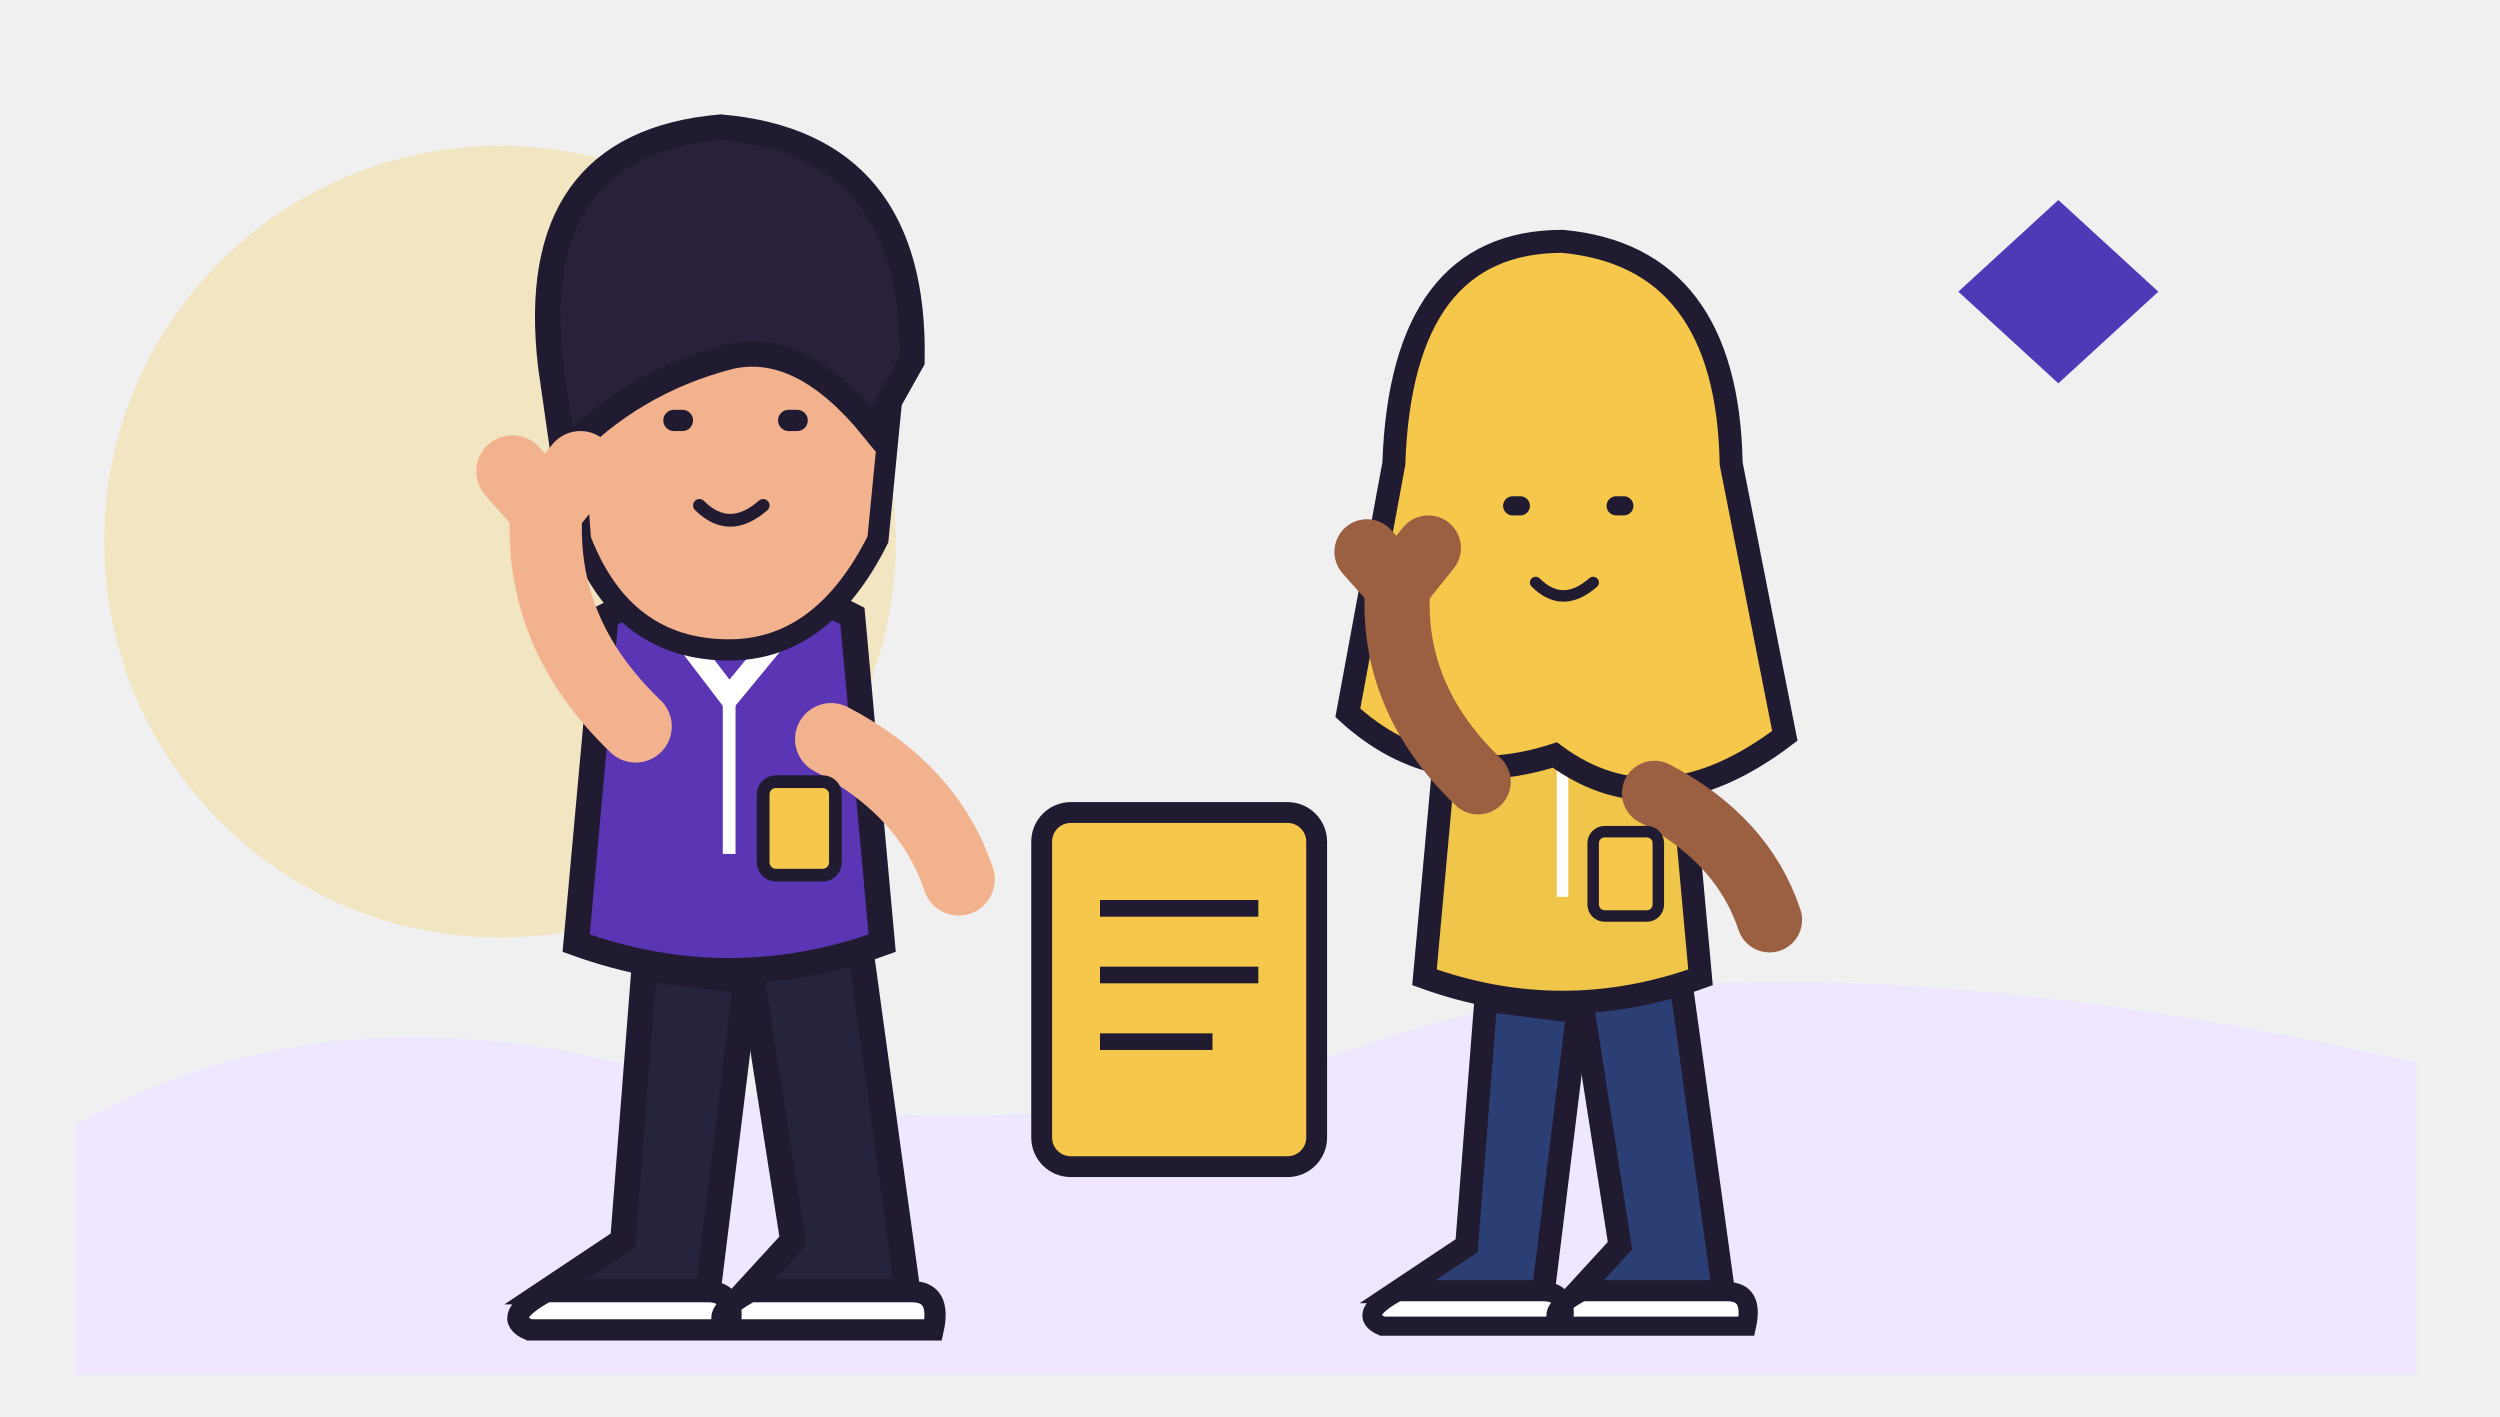
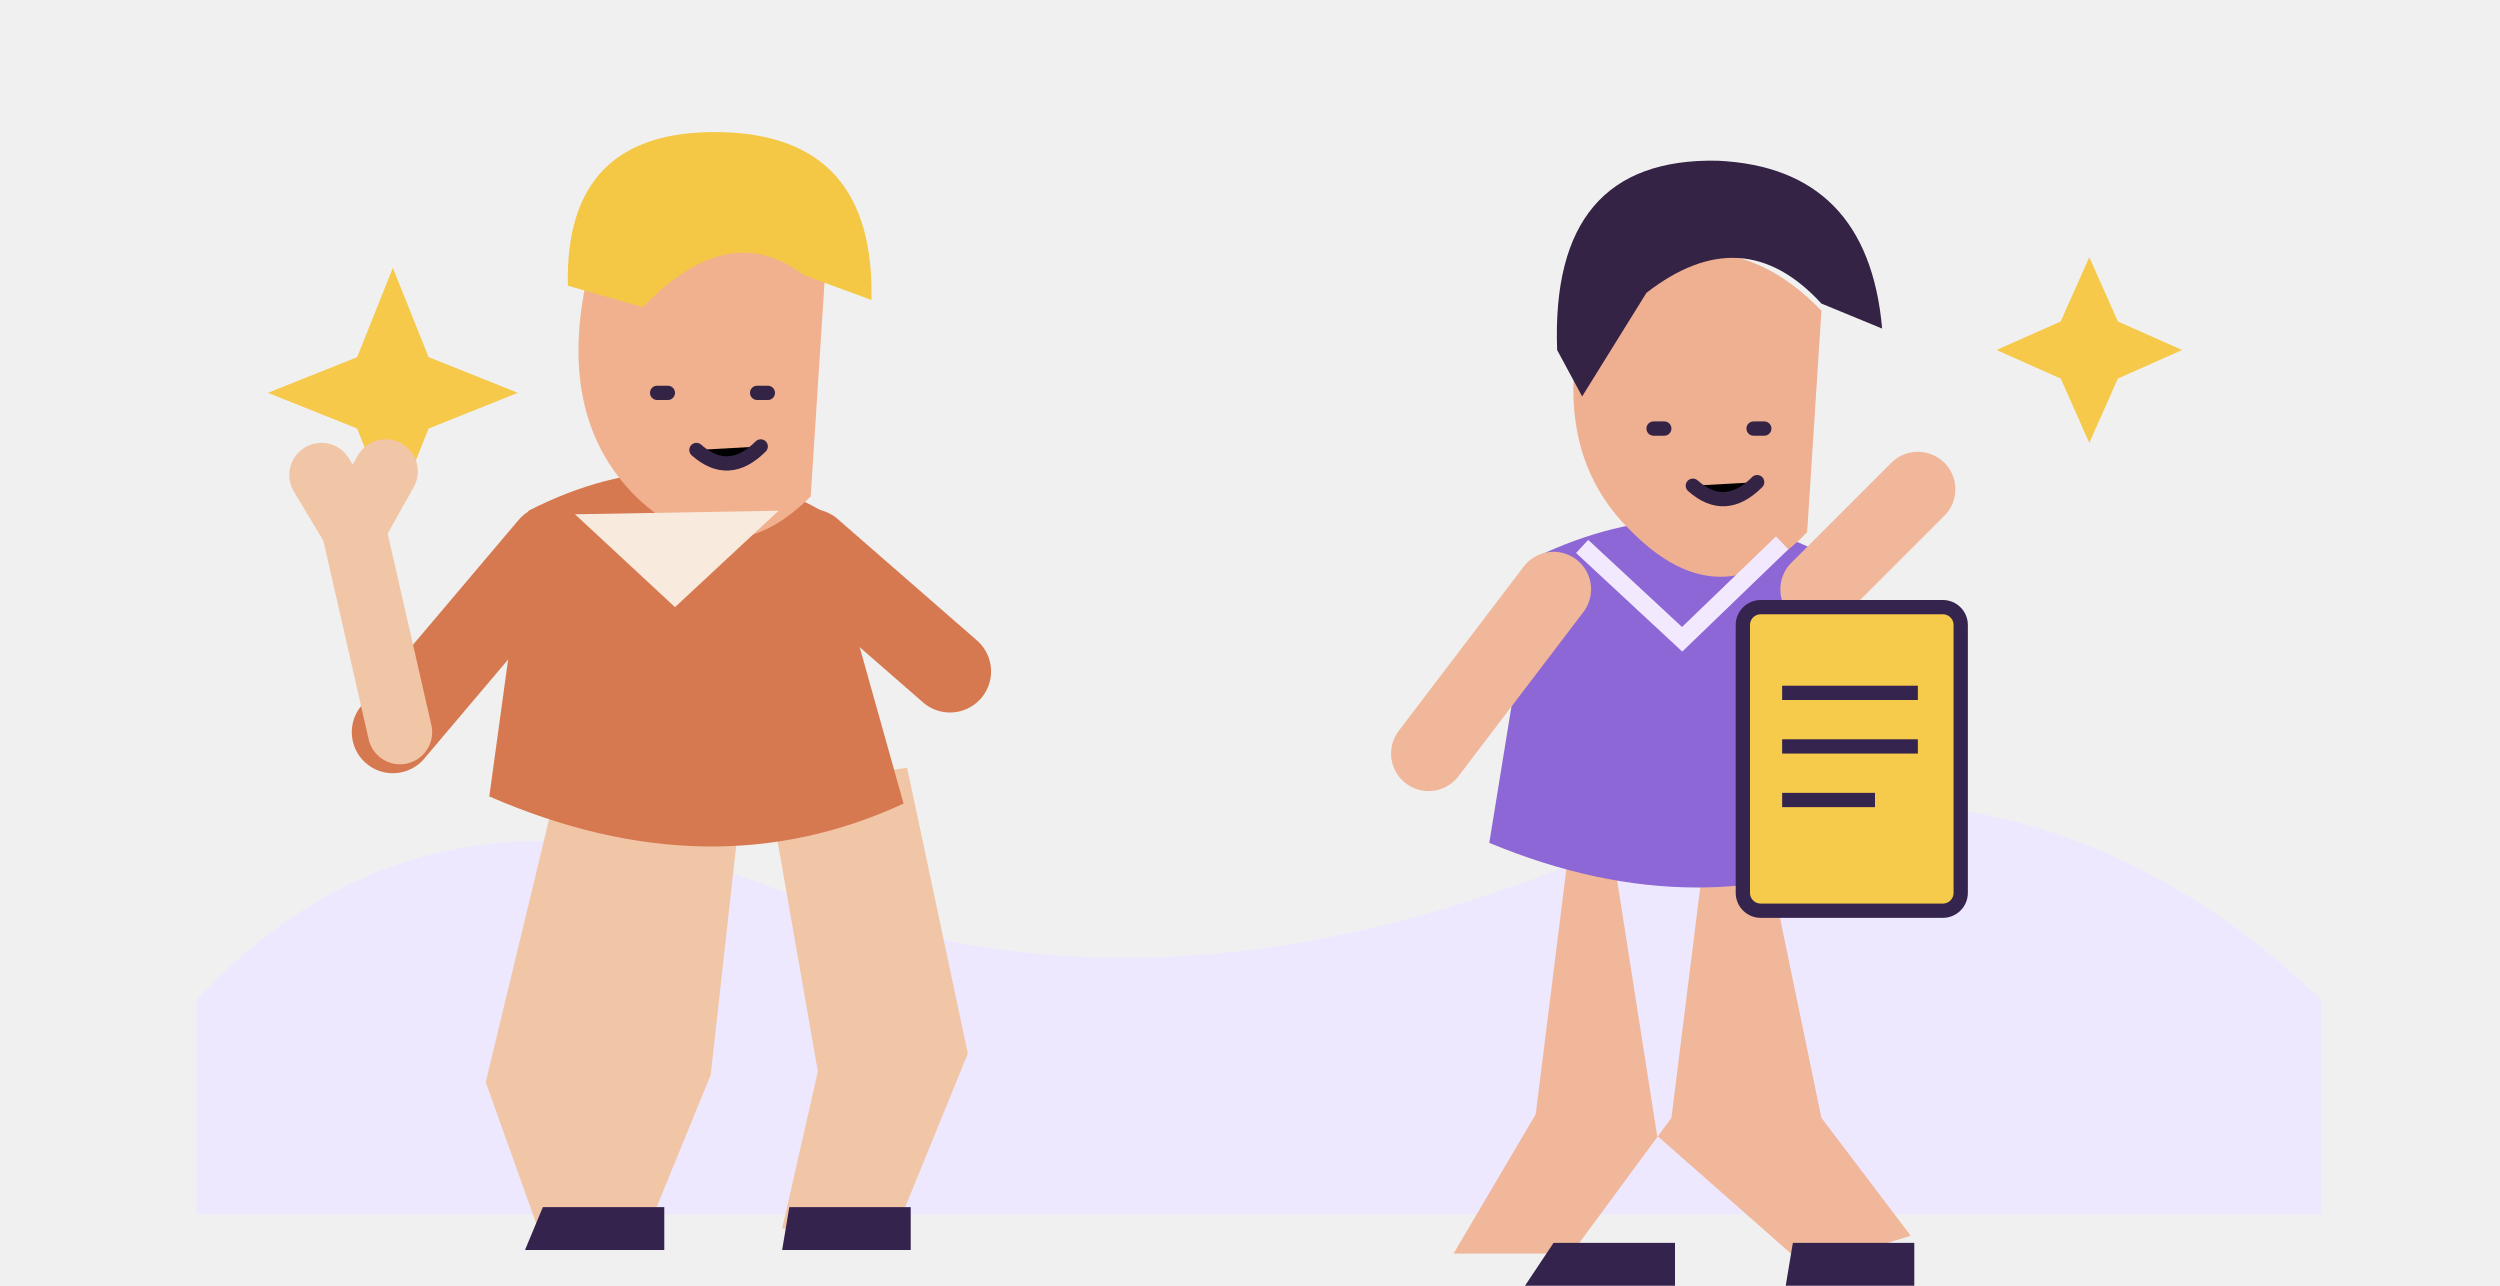
- <svg xmlns="http://www.w3.org/2000/svg" viewBox="0 0 600 340" role="img">
-   <style>
-     .arm-wave,.arm-write,.arm-point,.arm-celebrate,.legs,.body,.paper,.typing,.bulb,.chart,.conf{transform-box:fill-box;transform-origin:center;}
-     .arm-wave{animation:wave 1.15s ease-in-out infinite alternate} .arm-write{animation:write .42s ease-in-out infinite alternate} .arm-point{animation:point 1.8s ease-in-out infinite} .arm-celebrate{animation:yay .75s cubic-bezier(.2,.8,.2,1) infinite alternate}
-     .legs{animation:step 1.15s ease-in-out infinite alternate} .body{animation:breathe 2.1s ease-in-out infinite} .paper{animation:paper .8s ease-in-out infinite alternate} .typing{animation:type .28s ease-in-out infinite alternate} .bulb{animation:glow 1.4s ease-in-out infinite alternate} .chart{animation:chart .9s ease-in-out infinite alternate} .conf{animation:conf 1.3s ease-in-out infinite alternate}
-     @keyframes wave{from{transform:rotate(-9deg)}to{transform:rotate(17deg)}} @keyframes write{from{transform:rotate(-7deg) translateY(0)}to{transform:rotate(8deg) translateY(4px)}} @keyframes point{0%,100%{transform:rotate(-3deg)}50%{transform:rotate(8deg)}} @keyframes yay{from{transform:rotate(-12deg) translateY(4px)}to{transform:rotate(13deg) translateY(-9px)}} @keyframes step{from{transform:translateX(-3px) rotate(-1deg)}to{transform:translateX(4px) rotate(1deg)}} @keyframes breathe{50%{transform:translateY(-3px)}} @keyframes paper{to{transform:translateY(5px) rotate(2deg)}} @keyframes type{to{transform:translateY(3px)}} @keyframes glow{to{transform:scale(1.08)}} @keyframes chart{to{transform:translateY(-5px) rotate(1deg)}} @keyframes conf{to{transform:translateY(-14px) rotate(9deg)}}
-     @media(prefers-reduced-motion:reduce){*{animation:none!important}}</style>
-   <path d="M18 270 Q80 235 160 258 T330 250 T580 255 V330 H18Z" fill="#EEE7FF" />
-   <circle cx="120" cy="130" r="95" fill="#F4C84A" opacity=".28" />
-   <path d="M470 70 l24 -22 24 22 -24 22Z" fill="#4F39B7" />
-   <g transform="translate(175 310) scale(1.02)">
-     <g class="legs">
-       <path d="M-20 -76 L-25 -12 L-43 0 L-5 0 L4 -73Z" fill="#26233D" stroke="#211B32" stroke-width="6" />
-       <path d="M5 -76 L15 -12 L4 0 L42 0 L31 -80Z" fill="#26233D" stroke="#211B32" stroke-width="6" />
-       <path d="M-43 0 h38 q7 0 5 9 h-47 q-7 -3 4 -9Z M5 0 h38 q7 0 5 9 h-47 q-7 -3 4 -9Z" fill="#fff" stroke="#211B32" stroke-width="5" />
+ <svg xmlns="http://www.w3.org/2000/svg" viewBox="0 0 700 360" role="img" aria-label="Dua anak muda memperkenalkan diri">
+   <style>.arm{transform-box:fill-box;transform-origin:top center;animation:hello .8s ease-in-out infinite alternate}.body{transform-box:fill-box;transform-origin:center;animation:bob 2s ease-in-out infinite}.card{animation:card .9s ease-in-out infinite alternate}.star{animation:star 1.4s ease-in-out infinite alternate}@keyframes hello{to{transform:rotate(20deg)}}@keyframes bob{50%{transform:translateY(-7px) rotate(1deg)}}@keyframes card{to{transform:rotate(5deg) translateY(-5px)}}@keyframes star{to{opacity:.2;transform:scale(.7)}}@media(prefers-reduced-motion:reduce){*{animation:none!important}}</style>
+   <path d="M55 280Q120 210 220 250T440 242T650 280v60H55Z" fill="#EEE8FF" />
+   <path d="M110 75l10 25 25 10-25 10-10 25-10-25-25-10 25-10Z M585 72l8 18 18 8-18 8-8 18-8-18-18-8 18-8Z" fill="#F6C94B" class="star" />
+   <g class="body" transform="translate(190 300)">
+     <path d="M-34-80l-20 83 15 42h30l18-44 9-81Z M25-80l14 80-10 44h32l20-49-17-80Z" fill="#F1C6A7" />
+     <path d="M-38 38h34v12h-39Zm69 0h34v12H29Z" fill="#34234D" />
+     <path d="M-42-157q43-22 82 0l23 82q-54 25-116-2Z" fill="#D77950" />
+     <path d="M-36-147l-44 52m117-51 39 34" stroke="#D77950" stroke-width="23" stroke-linecap="round" />
+     <g class="arm" stroke="#F1C6A7" stroke-width="18" stroke-linecap="round">
+       <path d="M-78-95l-13-57" />
+       <path d="M-91-152l-9-15m9 15 9-16" />
    </g>
-     <g class="body">
-       <path d="M-29 -159 Q0 -174 29 -159 L36 -82 Q0 -69 -36 -82Z" fill="#5A36B5" stroke="#211B32" stroke-width="6" />
-       <path d="M-13 -157 L0 -140 L14 -157" fill="none" stroke="#fff" stroke-width="5" />
-       <path d="M0 -139 v36" stroke="#fff" stroke-width="3" />
+     <path d="M-25-225q35-30 66 2l-4 62q-24 24-49 0Q-35-184-25-225Z" fill="#F1B18E" />
+     <path d="M-31-220q-1-44 43-43 43 1 42 47l-19-7q-21-16-45 9Z" fill="#F4C844" />
+     <path d="M-6-190h3m25 0h3m-20 16q9 8 18-1" stroke="#332344" stroke-width="4" stroke-linecap="round" />
+     <path d="M-29-156l28 26 29-27" fill="#F8EBDD" />
+   </g>
+   <g class="body" style="animation-delay:-.8s" transform="translate(470 310)">
+     <path d="M-30-78l-10 80-23 39h33l28-38 10-80Z M23-79l17 82 25 33-29 9-42-37-13-83Z" fill="#F0B79B" />
+     <path d="M-35 38h34v12h-42Zm67 0h34v12H30Z" fill="#34234D" />
+     <path d="M-40-154q44-21 82 0l18 80q-53 25-113 0Z" fill="#8D67D5" />
+     <path d="M-35-145l-35 46m109-46 28-28" stroke="#F0B79B" stroke-width="21" stroke-linecap="round" />
+     <g class="card">
+       <rect x="18" y="-140" width="61" height="85" rx="5" fill="#F6CA4A" stroke="#35244E" stroke-width="4" />
+       <path d="M29-116h38m-38 15h38m-38 15h26" stroke="#35244E" stroke-width="4" />
    </g>
-     <path d="M-38 -218 Q-38 -264 0 -264 Q39 -264 39 -218 L35 -177 Q22 -151 0 -151 Q-25 -151 -35 -177Z" fill="#F2B28E" stroke="#211B32" stroke-width="5" />
-     <path d="M-42 -218 Q-48 -270 -2 -274 Q44 -270 43 -219 L34 -203 Q17 -224 0 -220 Q-23 -214 -39 -197Z" fill="#29213A" stroke="#211B32" stroke-width="6" />
-     <g class="arms" fill="none" stroke="#F2B28E" stroke-width="17" stroke-linecap="round" stroke-linejoin="round">
-       <g class="arm-wave">
-         <path d="M-22 -133 Q-45 -155 -43 -184" />
-         <path d="M-43 -184 l-8 -9 m8 9 l8 -10" />
-       </g>
-       <path d="M24 -130 Q47 -118 54 -97" />
-     </g>
-     <g fill="none" stroke="#211B32" stroke-width="5" stroke-linecap="round">
-       <path d="M-13 -205 h2 M14 -205 h2" />
-       <path d="M-7 -185 Q0 -178 8 -185" stroke-width="3" />
-     </g>
-     <rect x="8" y="-120" width="17" height="22" rx="3" fill="#F5C84C" stroke="#211B32" stroke-width="3" />
+     <path d="M-26-225q36-29 66 2l-4 62q-24 25-49 0Q-37-184-26-225Z" fill="#EFAF91" />
+     <path d="M-34-212q-2-54 45-53 42 2 46 47l-17-7q-22-24-49-3l-18 29Z" fill="#342344" />
+     <path d="M-7-190h3m25 0h3m-20 16q9 8 18-1" stroke="#342344" stroke-width="4" stroke-linecap="round" />
+     <path d="M-27-157l28 26 28-27" fill="none" stroke="#F3E9FF" stroke-width="5" />
  </g>
-   <g transform="translate(375 310) scale(0.92)">
-     <g class="legs">
-       <path d="M-20 -76 L-25 -12 L-43 0 L-5 0 L4 -73Z" fill="#2C3F74" stroke="#211B32" stroke-width="6" />
-       <path d="M5 -76 L15 -12 L4 0 L42 0 L31 -80Z" fill="#2C3F74" stroke="#211B32" stroke-width="6" />
-       <path d="M-43 0 h38 q7 0 5 9 h-47 q-7 -3 4 -9Z M5 0 h38 q7 0 5 9 h-47 q-7 -3 4 -9Z" fill="#fff" stroke="#211B32" stroke-width="5" />
-     </g>
-     <g class="body">
-       <path d="M-29 -159 Q0 -174 29 -159 L36 -82 Q0 -69 -36 -82Z" fill="#F0C64A" stroke="#211B32" stroke-width="6" />
-       <path d="M-13 -157 L0 -140 L14 -157" fill="none" stroke="#fff" stroke-width="5" />
-       <path d="M0 -139 v36" stroke="#fff" stroke-width="3" />
-     </g>
-     <path d="M-38 -218 Q-35 -270 0 -270 Q38 -270 39 -218 L47 -158 Q20 -135 -2 -148 Q-32 -143 -48 -166Z" fill="#F2B28E" stroke="#211B32" stroke-width="5" />
-     <path d="M-44 -216 Q-42 -274 0 -274 Q43 -270 44 -216 L58 -145 Q25 -120 -2 -140 Q-33 -130 -56 -151Z" fill="#F5C84C" stroke="#211B32" stroke-width="6" />
-     <g class="arms" fill="none" stroke="#9B5F42" stroke-width="17" stroke-linecap="round" stroke-linejoin="round">
-       <g class="arm-wave">
-         <path d="M-22 -133 Q-45 -155 -43 -184" />
-         <path d="M-43 -184 l-8 -9 m8 9 l8 -10" />
-       </g>
-       <path d="M24 -130 Q47 -118 54 -97" />
-     </g>
-     <g fill="none" stroke="#211B32" stroke-width="5" stroke-linecap="round">
-       <path d="M-13 -205 h2 M14 -205 h2" />
-       <path d="M-7 -185 Q0 -178 8 -185" stroke-width="3" />
-     </g>
-     <rect x="8" y="-120" width="17" height="22" rx="3" fill="#F5C84C" stroke="#211B32" stroke-width="3" />
-   </g>
-   <rect x="250" y="195" width="66" height="85" rx="7" fill="#F5C84C" stroke="#211B32" stroke-width="5" />
-   <path d="M264 218 h38 m-38 16 h38 m-38 16 h27" stroke="#211B32" stroke-width="4" />
</svg>
